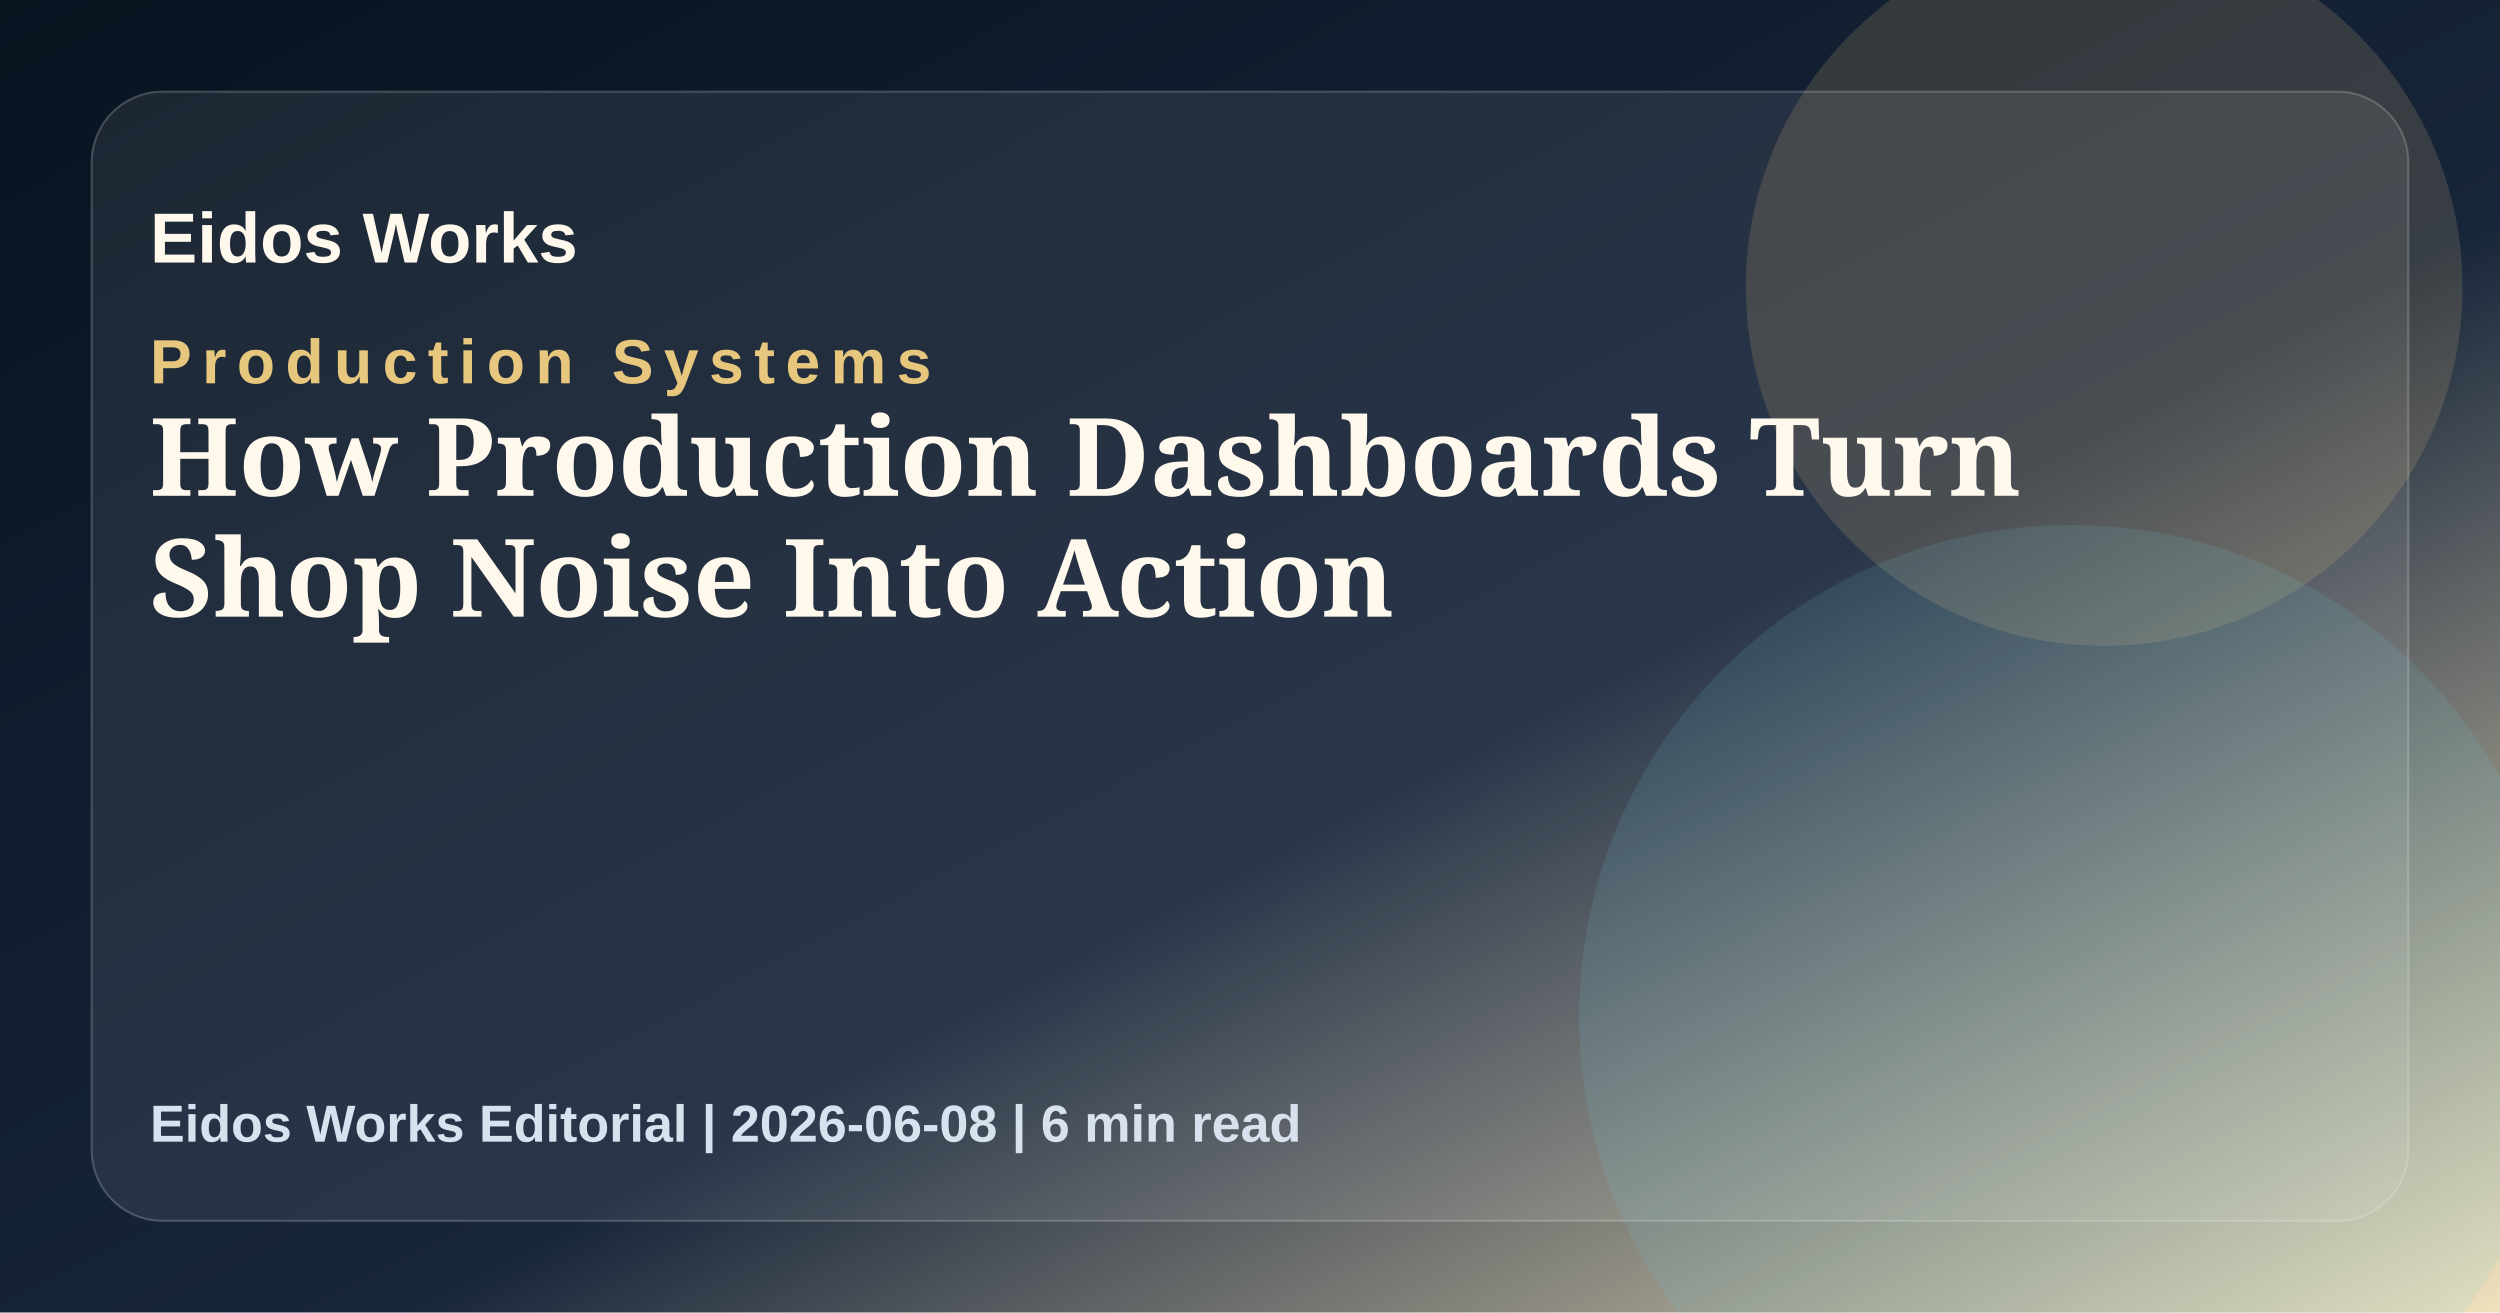
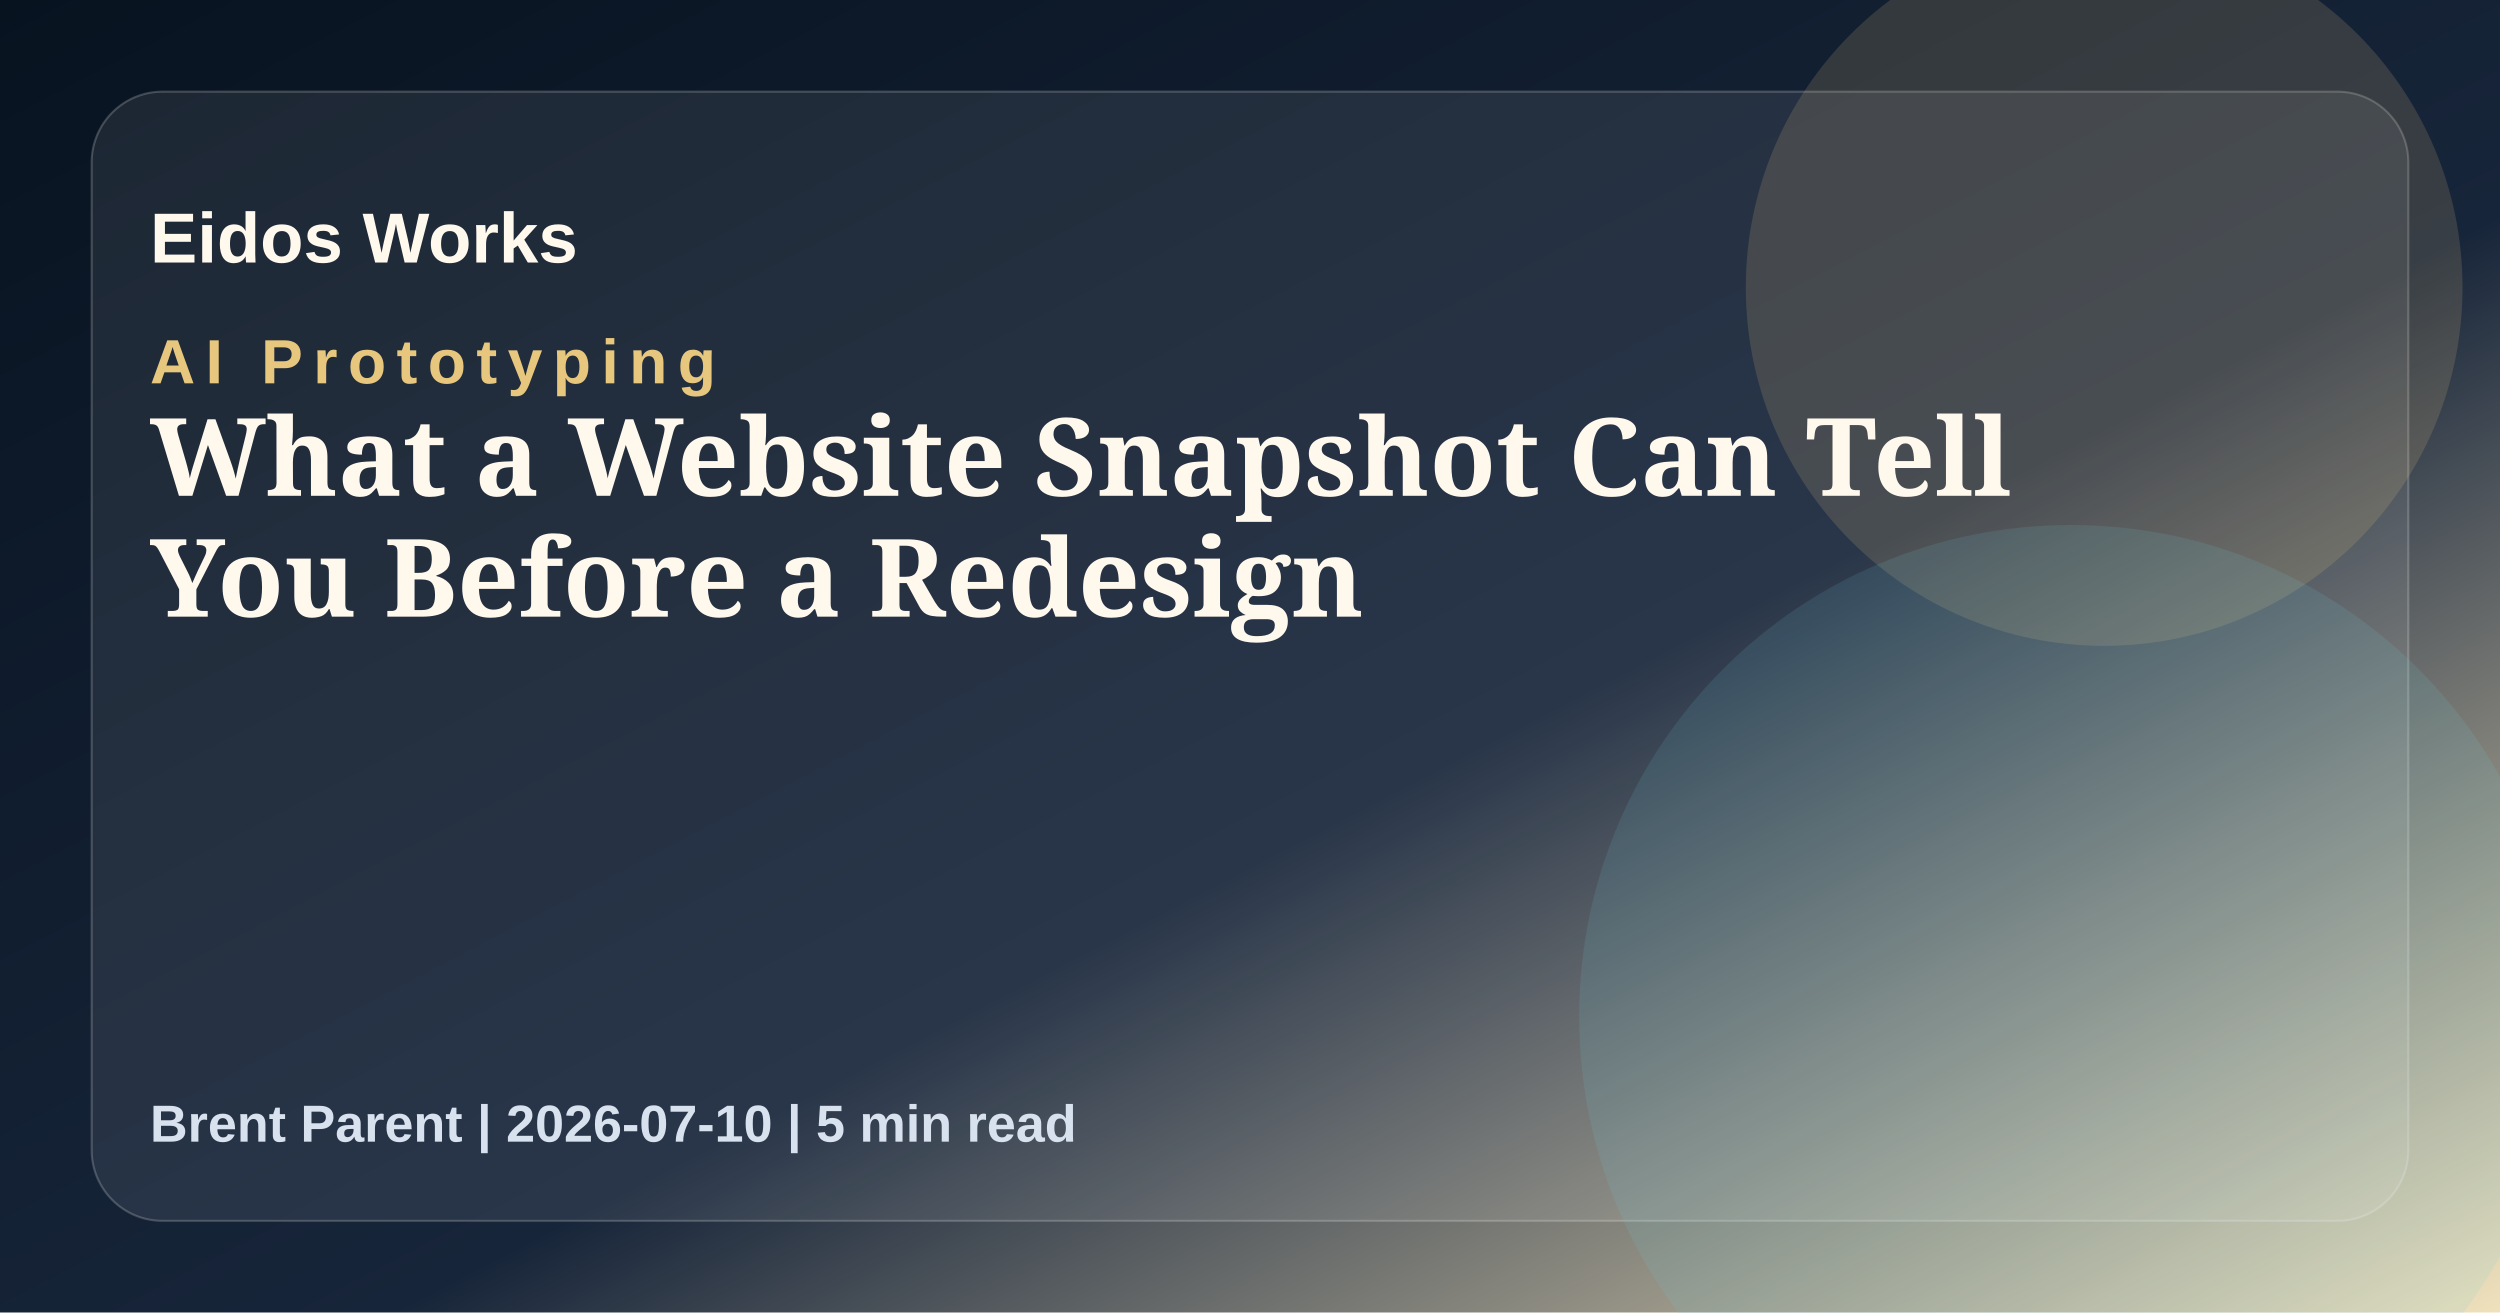
- <svg xmlns="http://www.w3.org/2000/svg" width="1200" height="630" viewBox="0 0 1200 630" role="img" aria-label="How Production Dashboards Turn Shop Noise Into Action">
+ <svg xmlns="http://www.w3.org/2000/svg" width="1200" height="630" viewBox="0 0 1200 630" role="img" aria-label="What a Website Snapshot Can Tell You Before a Redesign">
  <defs>
    <linearGradient id="bg" x1="0" x2="1" y1="0" y2="1">
      <stop offset="0" stop-color="#081320" />
      <stop offset="0.58" stop-color="#17253a" />
      <stop offset="1" stop-color="#f1e2bd" />
    </linearGradient>
    <style>
      .eyebrow { fill: #e7c77d; font: 800 30px Arial, sans-serif; letter-spacing: 5px; text-transform: uppercase; }
      .title { fill: #fff8ed; font: 800 52px Georgia, serif; }
      .meta { fill: #d8e1ee; font: 700 25px Arial, sans-serif; }
      .brand { fill: #fff8ed; font: 900 34px Arial, sans-serif; }
    </style>
  </defs>
  <rect width="1200" height="630" fill="url(#bg)" />
  <rect x="44" y="44" width="1112" height="542" rx="34" fill="rgba(255,255,255,0.08)" stroke="rgba(255,255,255,0.2)" />
  <circle cx="1010" cy="138" r="172" fill="rgba(231,199,125,0.16)" />
  <circle cx="994" cy="488" r="236" fill="rgba(111,205,222,0.13)" />
  <text x="72" y="126" class="brand">Eidos Works</text>
-   <text x="72" y="184" class="eyebrow">Production Systems</text>
-   <text x="72" y="238" class="title">How Production Dashboards Turn</text>
-   <text x="72" y="296" class="title">Shop Noise Into Action</text>
-   <text x="72" y="548" class="meta">Eidos Works Editorial | 2026-06-08 | 6 min read</text>
+   <text x="72" y="184" class="eyebrow">AI Prototyping</text>
+   <text x="72" y="238" class="title">What a Website Snapshot Can Tell</text>
+   <text x="72" y="296" class="title">You Before a Redesign</text>
+   <text x="72" y="548" class="meta">Brent Parent | 2026-07-10 | 5 min read</text>
</svg>
